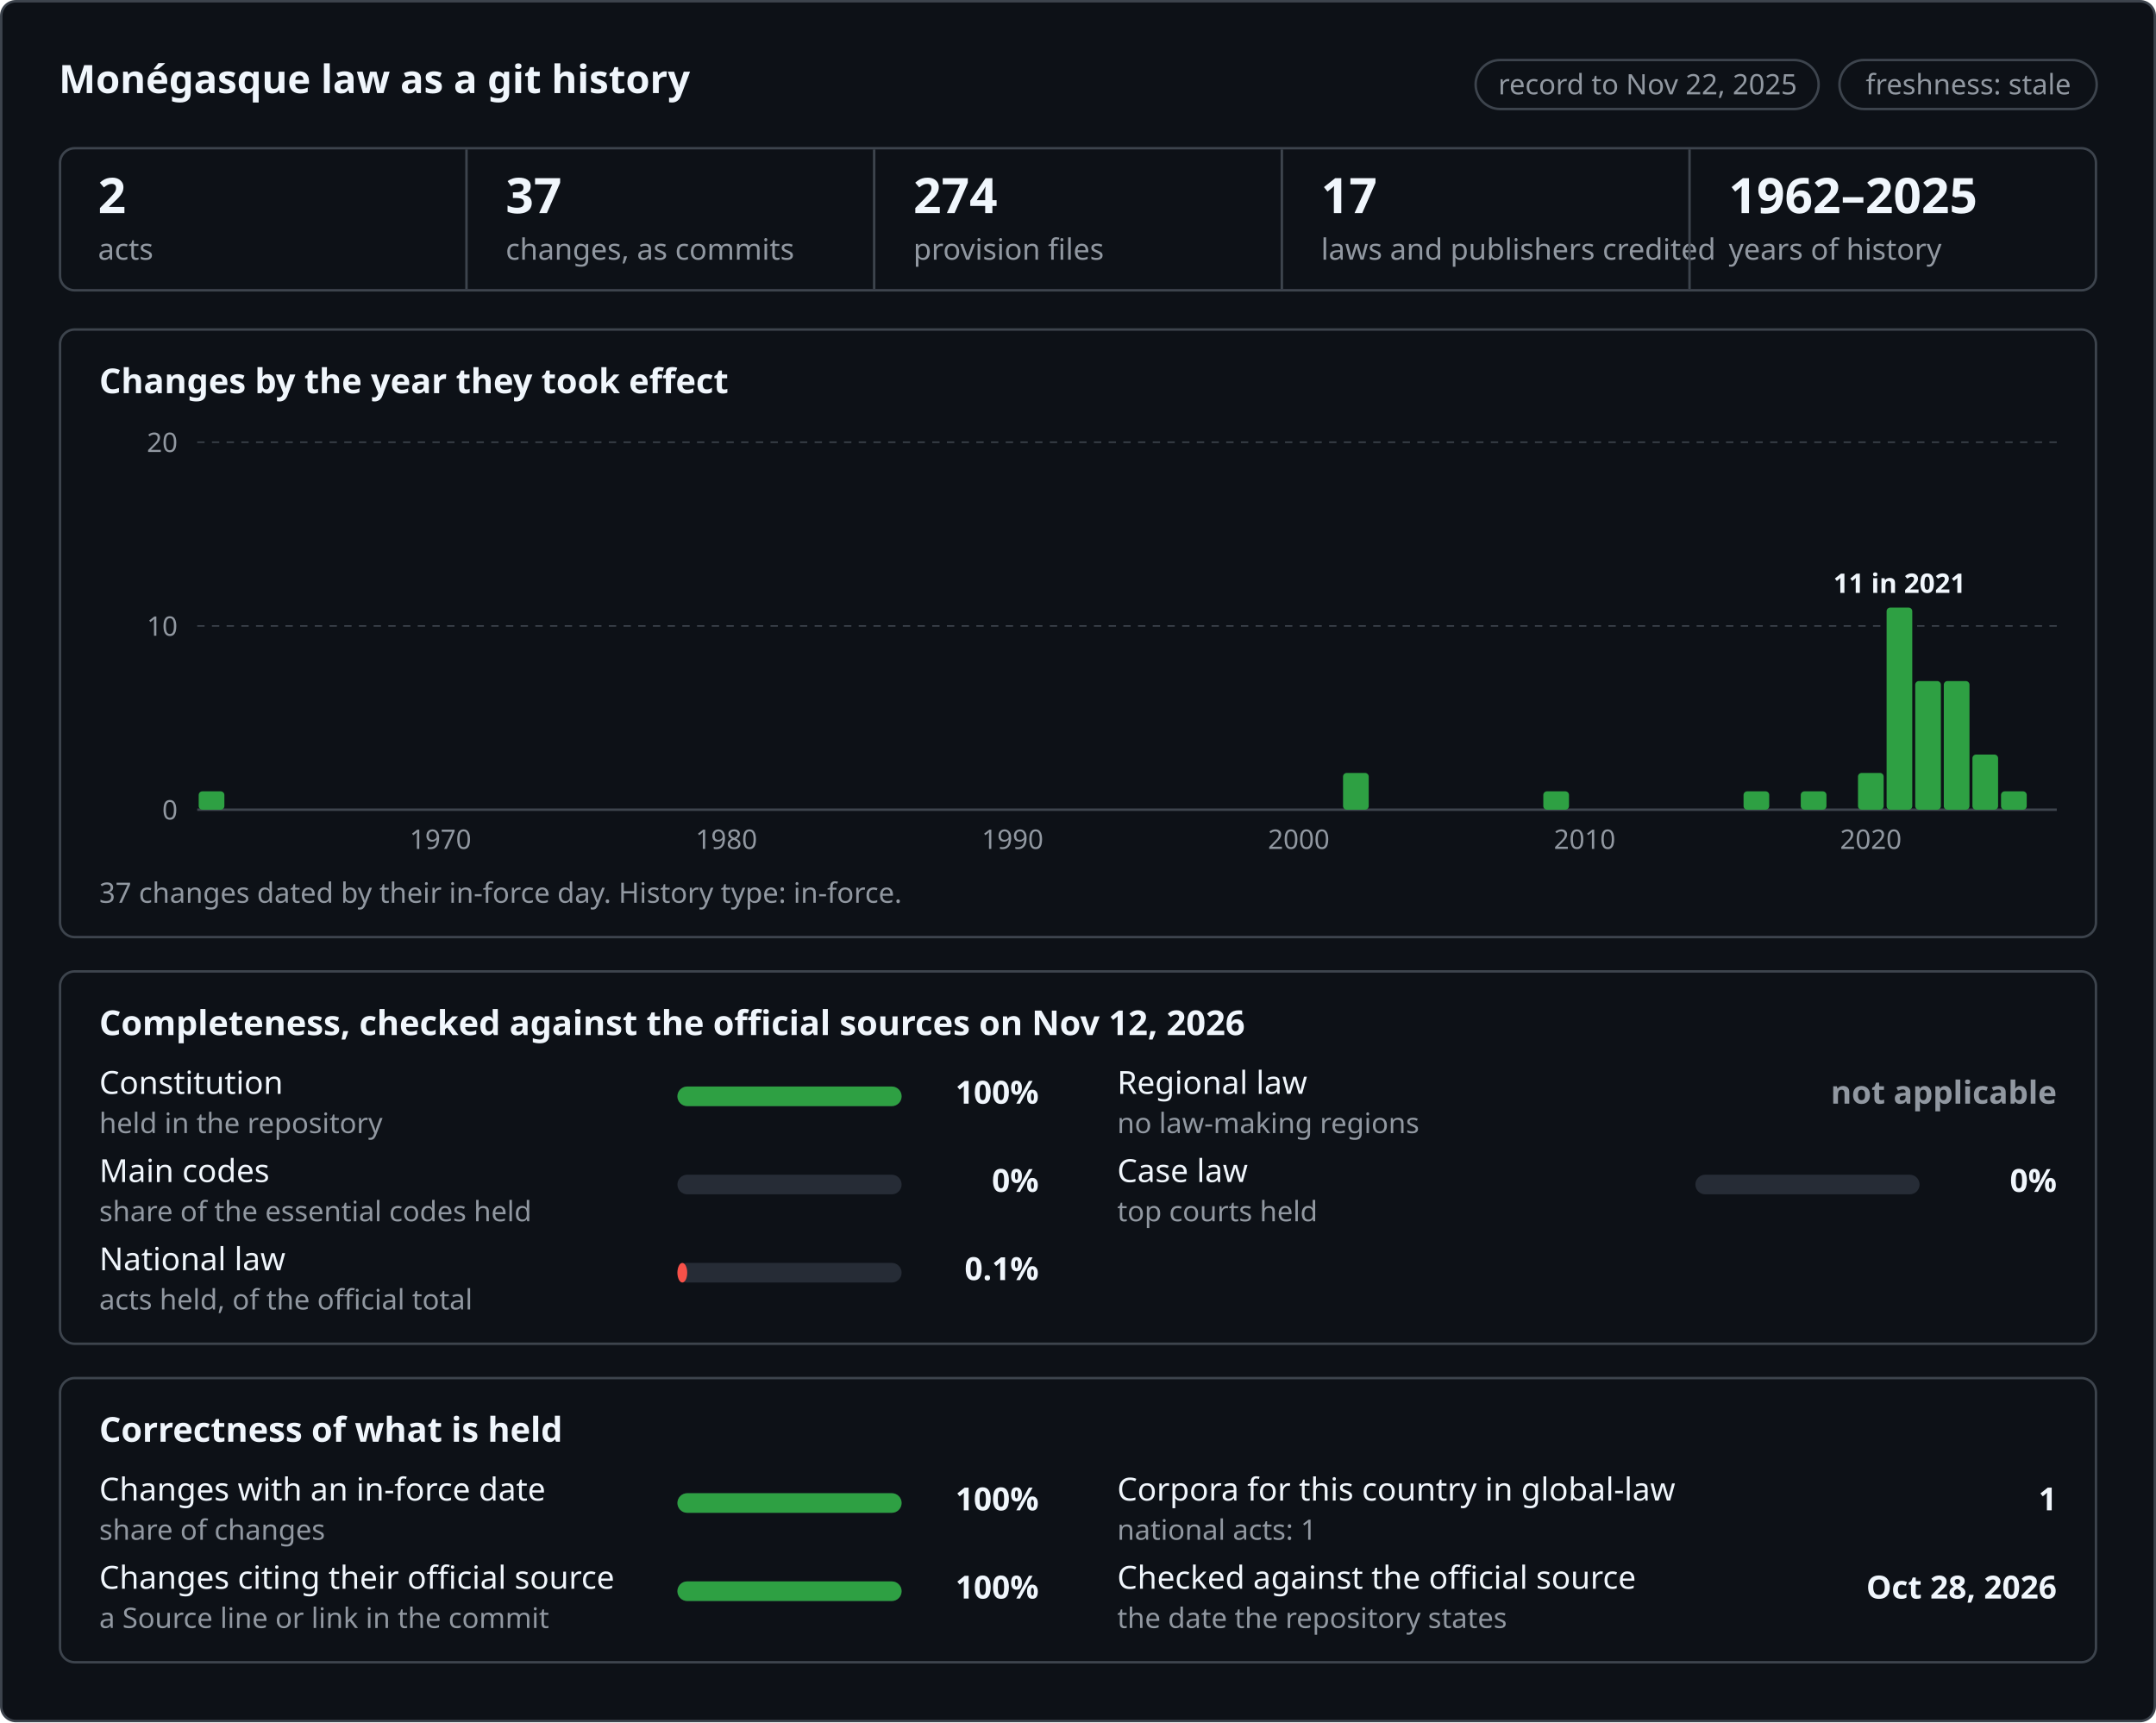
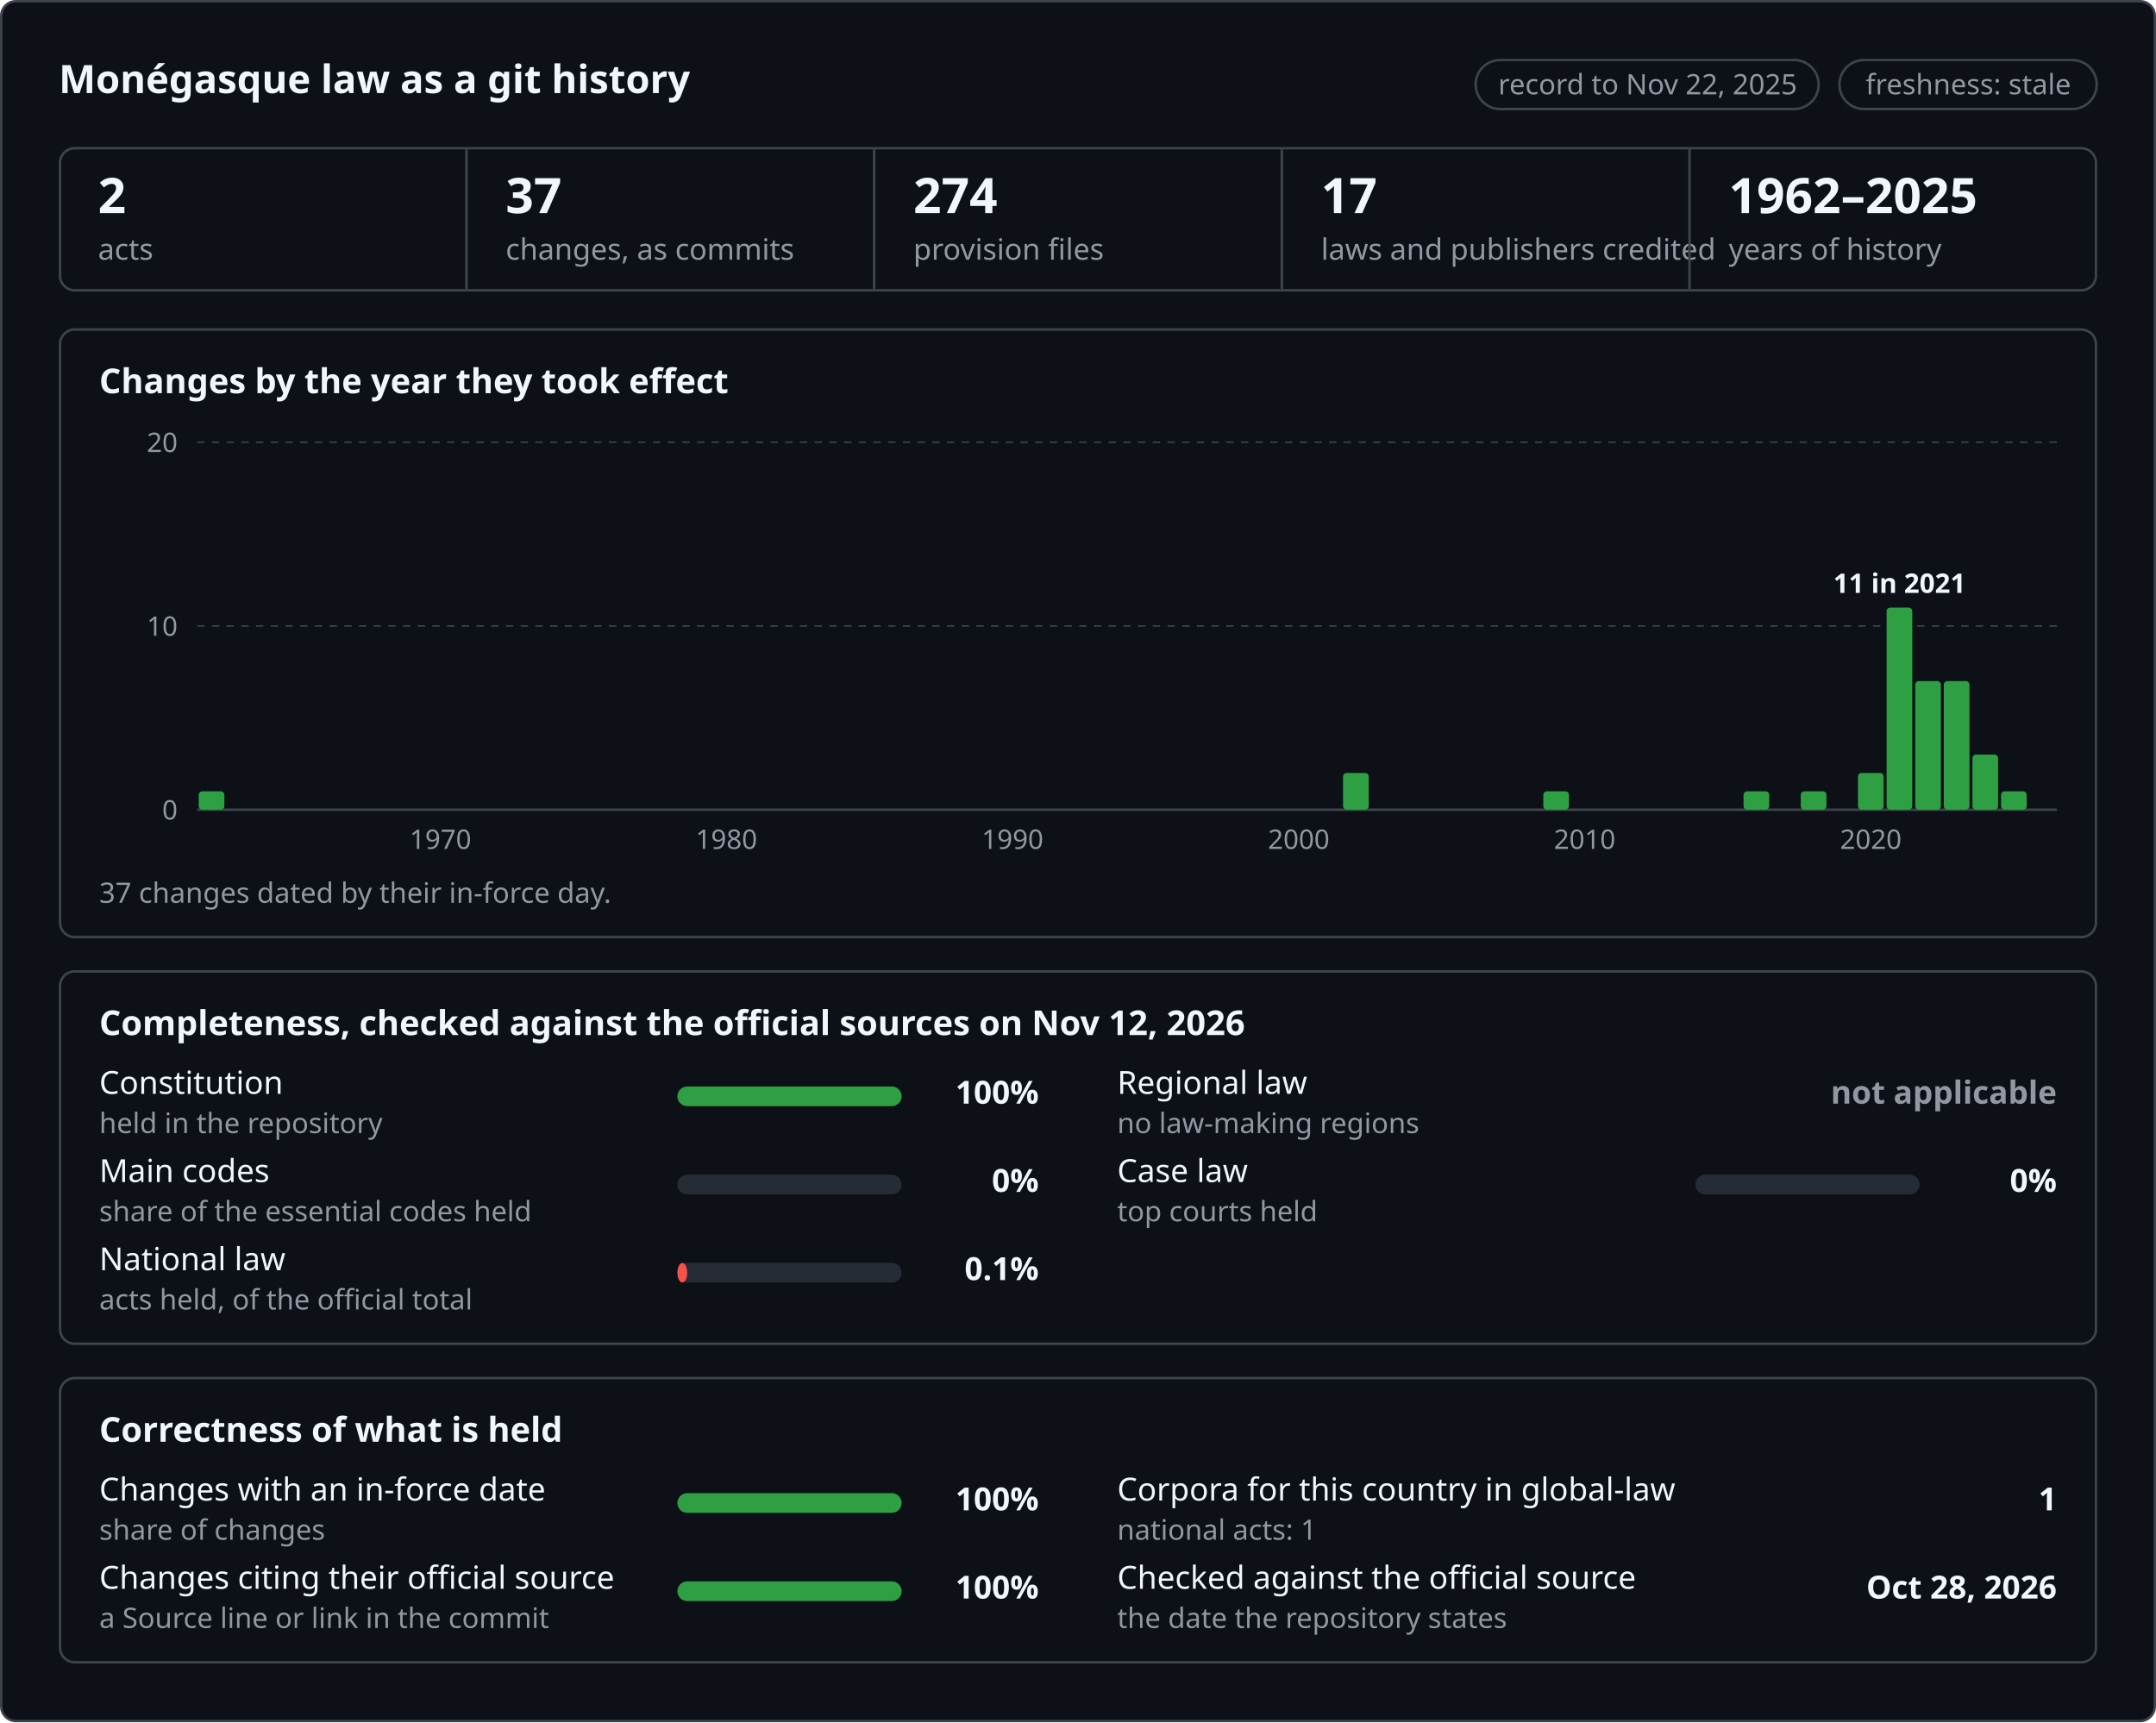
<svg xmlns="http://www.w3.org/2000/svg" width="880" height="703" viewBox="0 0 880 703" font-family="-apple-system,BlinkMacSystemFont,Segoe UI,Noto Sans,Helvetica,Arial,sans-serif">
  <rect x="0.5" y="0.5" width="879" height="702" rx="6" fill="#0d1117" stroke="#3d444d" />
  <text x="24" y="38" font-size="16" font-weight="600" fill="#f0f6fc">Monégasque law as a git history</text>
  <rect x="602.3" y="24.5" width="140" height="20" rx="10" fill="none" stroke="#3d444d" />
  <text x="672.5" y="38.5" font-size="11.5" font-weight="500" text-anchor="middle" fill="#9198a1">record to Nov 22, 2025</text>
  <rect x="750.8" y="24.5" width="105" height="20" rx="10" fill="none" stroke="#3d444d" />
  <text x="803.4" y="38.5" font-size="11.5" font-weight="500" text-anchor="middle" fill="#9198a1">freshness: stale</text>
  <rect x="24.5" y="60.5" width="831" height="58" rx="6" fill="#0d1117" stroke="#3d444d" />
  <text x="40.0" y="87" font-size="20" font-weight="600" fill="#f0f6fc">2</text>
  <text x="40.0" y="106" font-size="12" fill="#9198a1">acts</text>
  <line x1="190.4" y1="61" x2="190.4" y2="118" stroke="#3d444d" />
  <text x="206.4" y="87" font-size="20" font-weight="600" fill="#f0f6fc">37</text>
  <text x="206.4" y="106" font-size="12" fill="#9198a1">changes, as commits</text>
  <line x1="356.8" y1="61" x2="356.8" y2="118" stroke="#3d444d" />
  <text x="372.8" y="87" font-size="20" font-weight="600" fill="#f0f6fc">274</text>
  <text x="372.8" y="106" font-size="12" fill="#9198a1">provision files</text>
  <line x1="523.2" y1="61" x2="523.2" y2="118" stroke="#3d444d" />
  <text x="539.2" y="87" font-size="20" font-weight="600" fill="#f0f6fc">17</text>
  <text x="539.2" y="106" font-size="12" fill="#9198a1" textLength="142" lengthAdjust="spacingAndGlyphs">laws and publishers credited</text>
  <line x1="689.6" y1="61" x2="689.6" y2="118" stroke="#3d444d" />
  <text x="705.6" y="87" font-size="20" font-weight="600" fill="#f0f6fc">1962–2025</text>
  <text x="705.6" y="106" font-size="12" fill="#9198a1">years of history</text>
  <rect x="24.5" y="134.5" width="831" height="248" rx="6" fill="#0d1117" stroke="#3d444d" />
  <text x="40.5" y="160.5" font-size="14" font-weight="600" fill="#f0f6fc">Changes by the year they took effect</text>
  <line x1="80.5" y1="330.5" x2="839.5" y2="330.5" stroke="#3d444d" stroke-width="1" />
  <text x="72.5" y="334.5" font-size="11" text-anchor="end" fill="#9198a1">0</text>
  <line x1="80.5" y1="255.5" x2="839.5" y2="255.5" stroke="#3d444d" stroke-width="0.6" stroke-dasharray="3 3" />
  <text x="72.5" y="259.5" font-size="11" text-anchor="end" fill="#9198a1">10</text>
  <line x1="80.5" y1="180.5" x2="839.5" y2="180.5" stroke="#3d444d" stroke-width="0.6" stroke-dasharray="3 3" />
  <text x="72.5" y="184.5" font-size="11" text-anchor="end" fill="#9198a1">20</text>
  <rect x="81.10" y="323.0" width="10.48" height="7.5" rx="1.5" fill="#2ea043" />
  <text x="179.8" y="346.5" font-size="11" text-anchor="middle" fill="#9198a1">1970</text>
  <text x="296.5" y="346.5" font-size="11" text-anchor="middle" fill="#9198a1">1980</text>
  <text x="413.3" y="346.5" font-size="11" text-anchor="middle" fill="#9198a1">1990</text>
  <text x="530.1" y="346.5" font-size="11" text-anchor="middle" fill="#9198a1">2000</text>
  <rect x="548.18" y="315.5" width="10.48" height="15.0" rx="1.5" fill="#2ea043" />
  <rect x="629.92" y="323.0" width="10.48" height="7.5" rx="1.5" fill="#2ea043" />
  <text x="646.8" y="346.5" font-size="11" text-anchor="middle" fill="#9198a1">2010</text>
  <rect x="711.65" y="323.0" width="10.48" height="7.5" rx="1.5" fill="#2ea043" />
  <rect x="735.01" y="323.0" width="10.48" height="7.5" rx="1.5" fill="#2ea043" />
  <rect x="758.36" y="315.5" width="10.48" height="15.0" rx="1.5" fill="#2ea043" />
  <text x="763.6" y="346.5" font-size="11" text-anchor="middle" fill="#9198a1">2020</text>
  <rect x="770.04" y="248.0" width="10.48" height="82.5" rx="1.5" fill="#2ea043" />
  <text x="775.3" y="242.0" font-size="11" font-weight="600" text-anchor="middle" fill="#f0f6fc">11 in 2021</text>
  <rect x="781.72" y="278.0" width="10.48" height="52.5" rx="1.5" fill="#2ea043" />
  <rect x="793.39" y="278.0" width="10.48" height="52.5" rx="1.5" fill="#2ea043" />
  <rect x="805.07" y="308.0" width="10.48" height="22.5" rx="1.5" fill="#2ea043" />
  <rect x="816.75" y="323.0" width="10.48" height="7.5" rx="1.5" fill="#2ea043" />
-   <text x="40.5" y="368.5" font-size="11.5" fill="#9198a1">37 changes dated by their in-force day. History type: in-force.</text>
+   <text x="40.5" y="368.5" font-size="11.5" fill="#9198a1">37 changes dated by their in-force day.</text>
  <rect x="24.5" y="396.5" width="831" height="152" rx="6" fill="#0d1117" stroke="#3d444d" />
  <text x="40.5" y="422.5" font-size="14" font-weight="600" fill="#f0f6fc">Completeness, checked against the official sources on Nov 12, 2026</text>
  <text x="40.5" y="446.5" font-size="13" fill="#f0f6fc">Constitution</text>
  <text x="40.5" y="462.5" font-size="11.5" fill="#9198a1">held in the repository</text>
  <g>
    <rect x="276.5" y="443.5" width="91.5" height="8" rx="4" fill="#262c36" />
    <rect x="276.5" y="443.5" width="91.5" height="8" rx="4" fill="#2ea043" />
  </g>
  <text x="424.0" y="450.5" font-size="13" font-weight="600" text-anchor="end" fill="#f0f6fc">100%</text>
  <text x="40.5" y="482.5" font-size="13" fill="#f0f6fc">Main codes</text>
  <text x="40.5" y="498.5" font-size="11.5" fill="#9198a1">share of the essential codes held</text>
  <g>
    <rect x="276.5" y="479.5" width="91.5" height="8" rx="4" fill="#262c36" />
  </g>
  <text x="424.0" y="486.5" font-size="13" font-weight="600" text-anchor="end" fill="#f0f6fc">0%</text>
  <text x="40.5" y="518.5" font-size="13" fill="#f0f6fc">National law</text>
  <text x="40.5" y="534.5" font-size="11.5" fill="#9198a1">acts held, of the official total</text>
  <g>
    <rect x="276.5" y="515.5" width="91.5" height="8" rx="4" fill="#262c36" />
    <rect x="276.5" y="515.5" width="4.0" height="8" rx="4" fill="#f85149" />
  </g>
  <text x="424.0" y="522.5" font-size="13" font-weight="600" text-anchor="end" fill="#f0f6fc">0.1%</text>
  <text x="456.0" y="446.5" font-size="13" fill="#f0f6fc">Regional law</text>
  <text x="456.0" y="462.5" font-size="11.5" fill="#9198a1">no law-making regions</text>
  <text x="839.5" y="450.5" font-size="13" font-weight="600" text-anchor="end" fill="#9198a1">not applicable</text>
  <text x="456.0" y="482.5" font-size="13" fill="#f0f6fc">Case law</text>
  <text x="456.0" y="498.5" font-size="11.5" fill="#9198a1">top courts held</text>
  <g>
    <rect x="692.0" y="479.5" width="91.5" height="8" rx="4" fill="#262c36" />
  </g>
  <text x="839.5" y="486.5" font-size="13" font-weight="600" text-anchor="end" fill="#f0f6fc">0%</text>
  <rect x="24.5" y="562.5" width="831" height="116" rx="6" fill="#0d1117" stroke="#3d444d" />
  <text x="40.5" y="588.5" font-size="14" font-weight="600" fill="#f0f6fc">Correctness of what is held</text>
  <text x="40.5" y="612.5" font-size="13" fill="#f0f6fc">Changes with an in-force date</text>
  <text x="40.5" y="628.5" font-size="11.5" fill="#9198a1">share of changes</text>
  <g>
    <rect x="276.5" y="609.5" width="91.5" height="8" rx="4" fill="#262c36" />
    <rect x="276.5" y="609.5" width="91.5" height="8" rx="4" fill="#2ea043" />
  </g>
  <text x="424.0" y="616.5" font-size="13" font-weight="600" text-anchor="end" fill="#f0f6fc">100%</text>
  <text x="40.5" y="648.5" font-size="13" fill="#f0f6fc">Changes citing their official source</text>
  <text x="40.5" y="664.5" font-size="11.5" fill="#9198a1">a Source line or link in the commit</text>
  <g>
    <rect x="276.5" y="645.5" width="91.5" height="8" rx="4" fill="#262c36" />
    <rect x="276.5" y="645.5" width="91.5" height="8" rx="4" fill="#2ea043" />
  </g>
  <text x="424.0" y="652.5" font-size="13" font-weight="600" text-anchor="end" fill="#f0f6fc">100%</text>
  <text x="456.0" y="612.5" font-size="13" fill="#f0f6fc">Corpora for this country in global-law</text>
  <text x="456.0" y="628.5" font-size="11.5" fill="#9198a1">national acts: 1</text>
  <text x="839.5" y="616.5" font-size="13" font-weight="600" text-anchor="end" fill="#f0f6fc">1</text>
  <text x="456.0" y="648.5" font-size="13" fill="#f0f6fc">Checked against the official source</text>
  <text x="456.0" y="664.5" font-size="11.5" fill="#9198a1">the date the repository states</text>
  <text x="839.5" y="652.5" font-size="13" font-weight="600" text-anchor="end" fill="#f0f6fc">Oct 28, 2026</text>
</svg>
